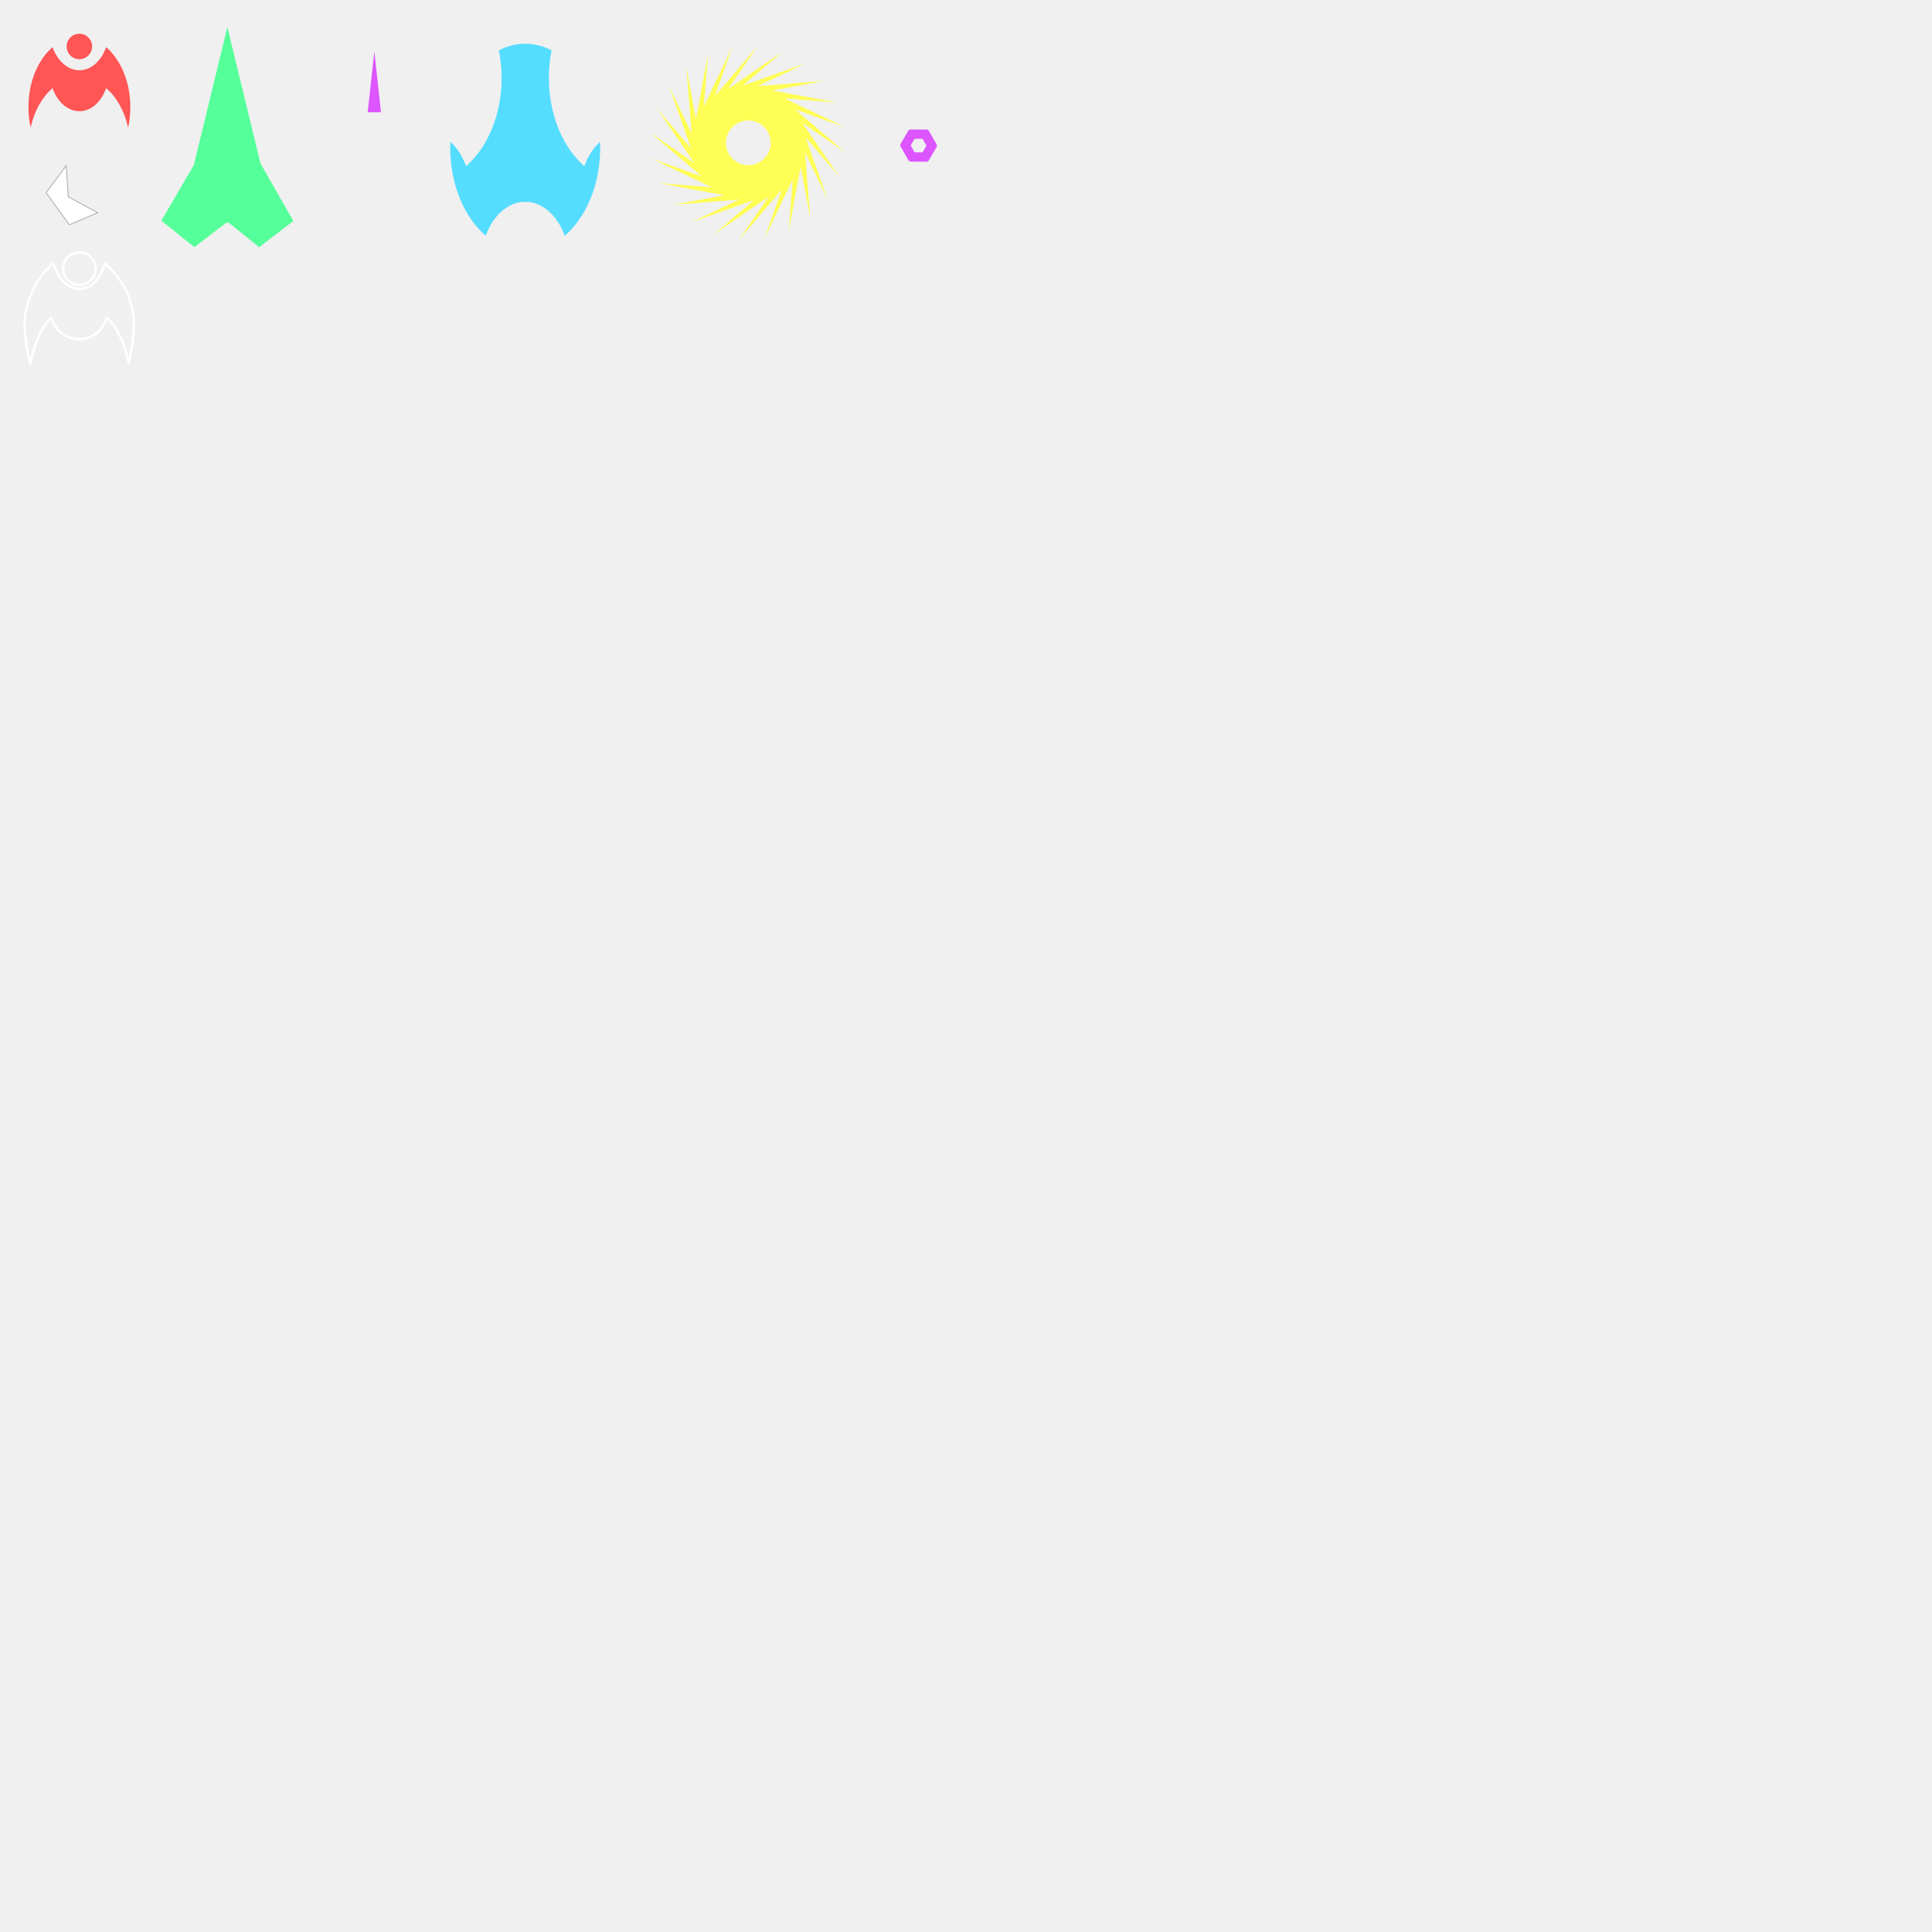
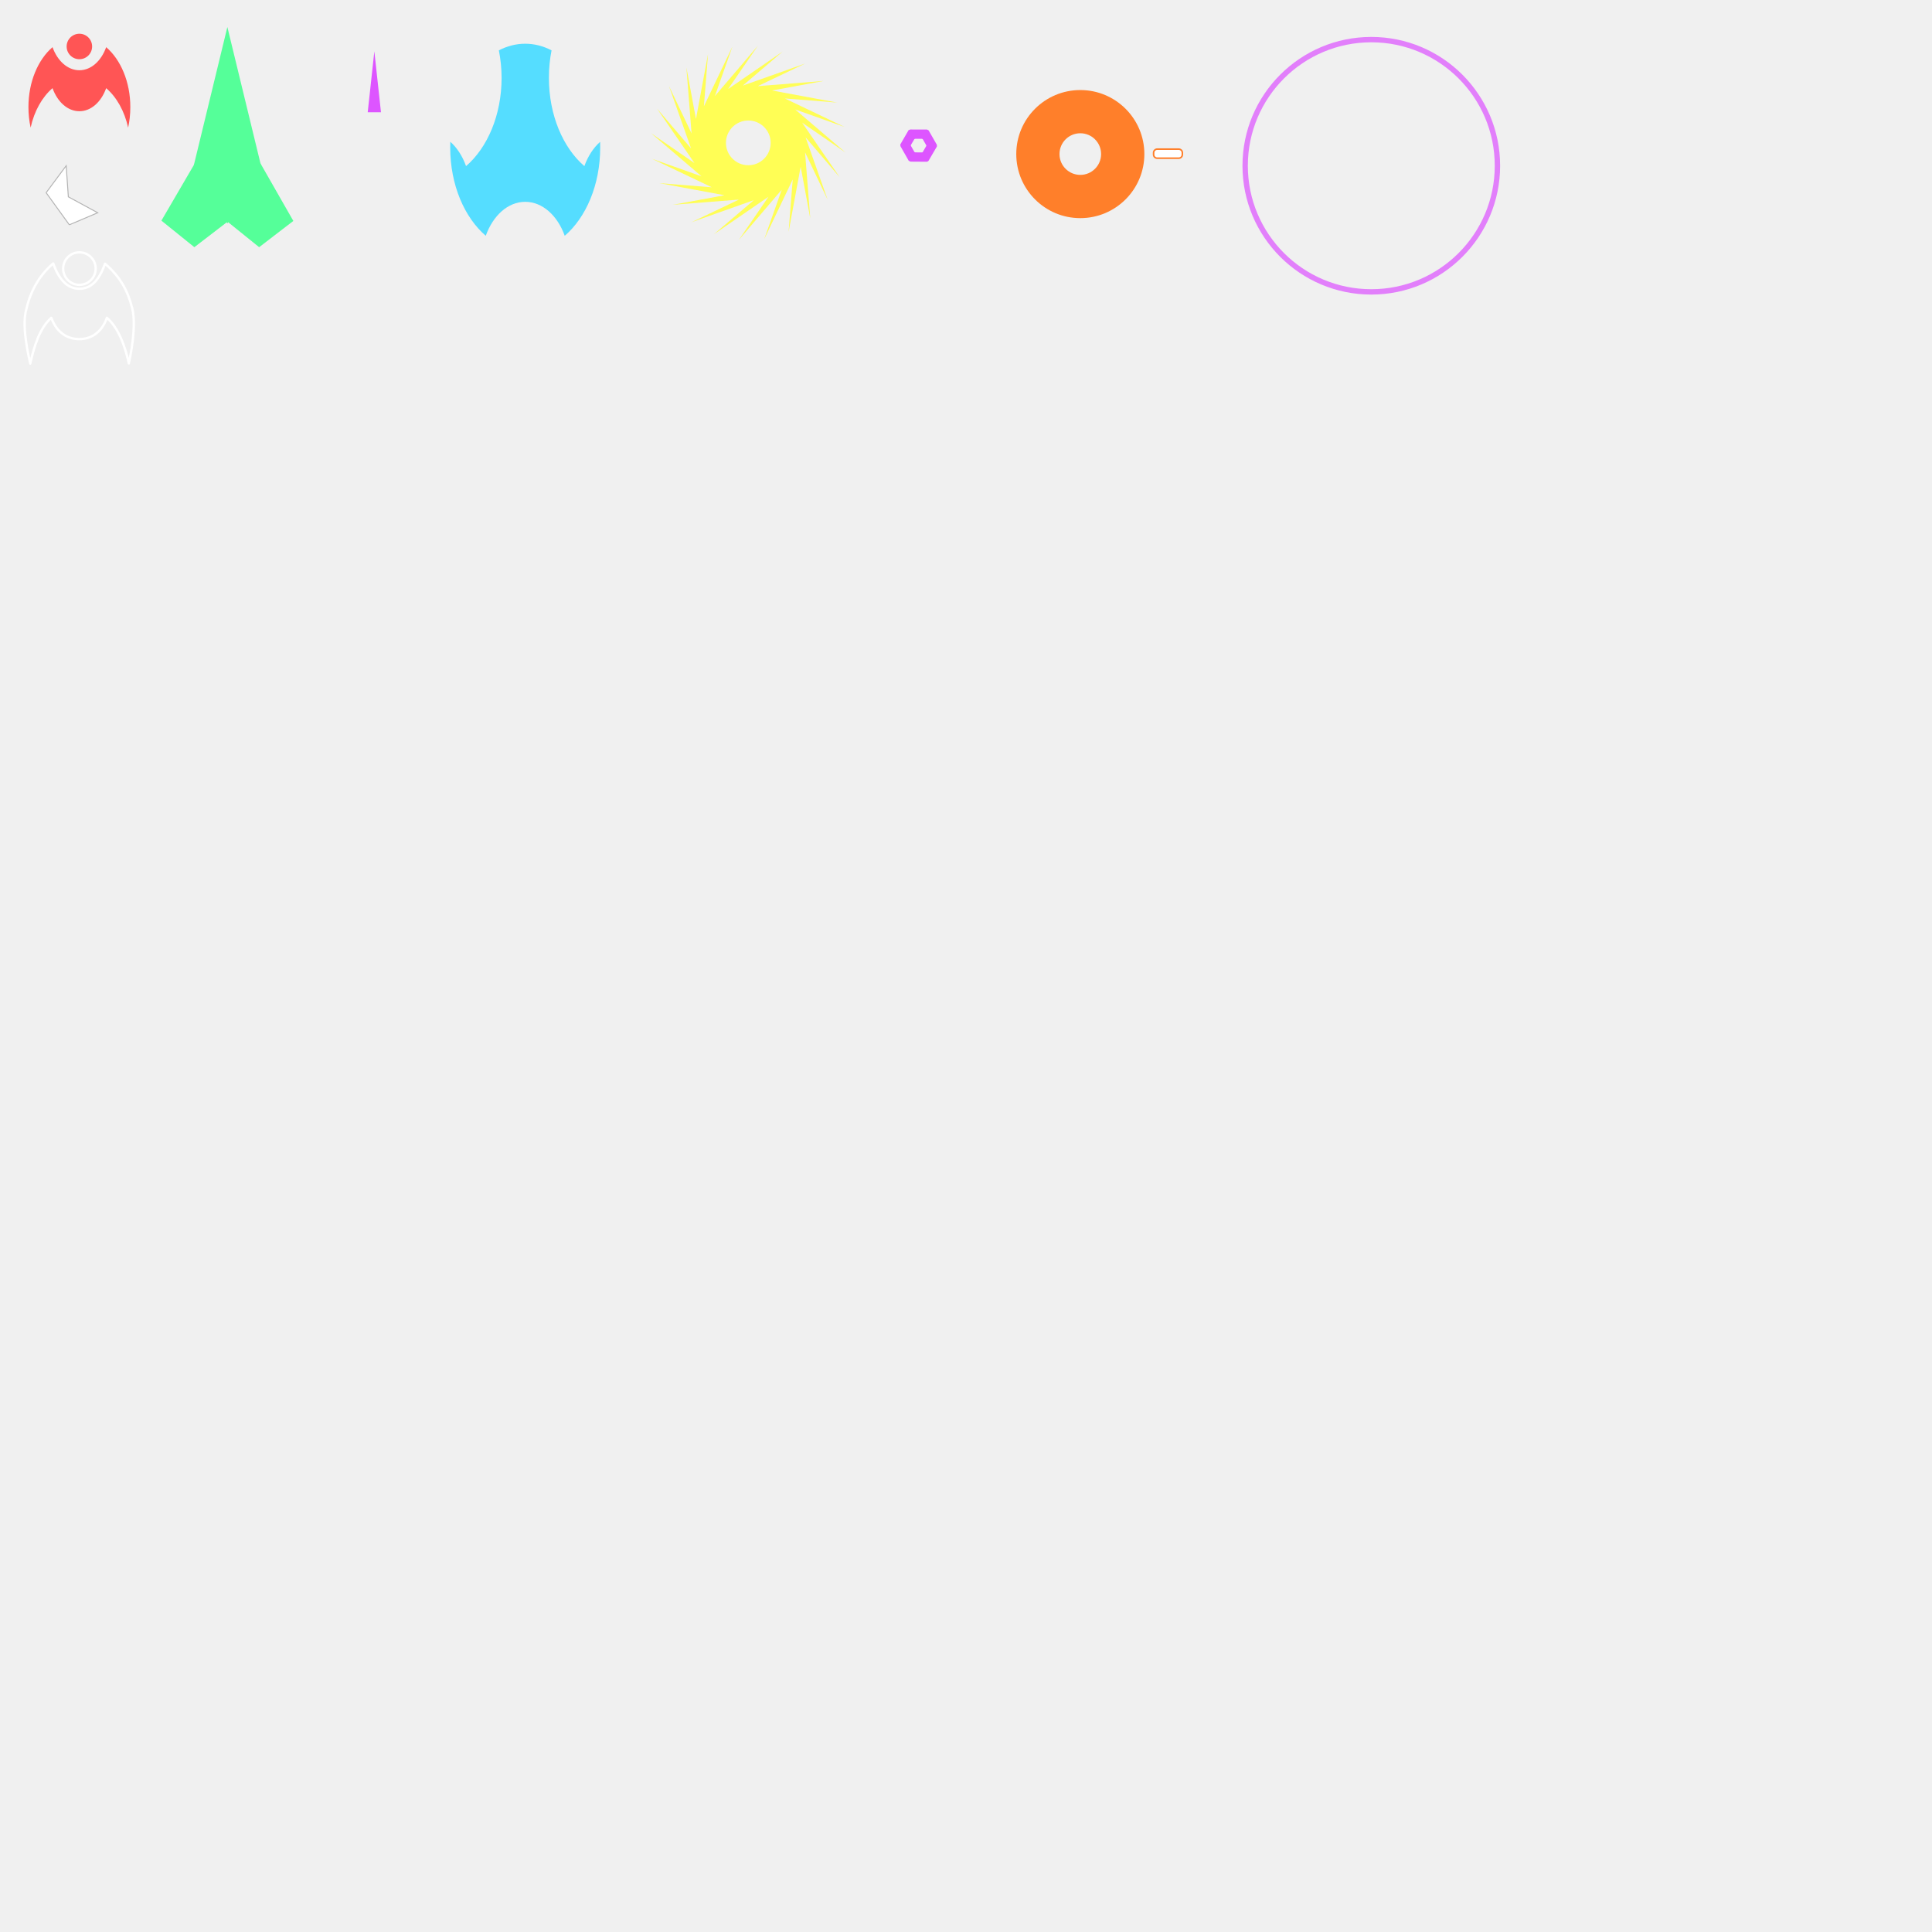
<svg xmlns="http://www.w3.org/2000/svg" width="2048" height="2048" id="svg2" version="1.1">
  <defs id="defs4">
    </defs>
  <g id="layer1" transform="translate(-224.6875,2152.75)">
    <path style="fill:#ff5555;stroke:none" d="m 164.482,428.558 44.539,-166.222 44.539,166.222 -89.078,0" id="path2985" />
    <path id="path2989" d="m 370.06,410.474 3.825,-35.151 3.825,35.151 -7.65,0" style="fill:#dd55ff;stroke:none" />
    <path style="fill:#55ddff;fill-opacity:1;stroke:none" d="m 503.774,242.001 c -3.502,0 -6.843,0.889 -9.938,2.5 0.656,3.308 1.031,6.779 1.031,10.375 0,14.056 -5.367,26.378 -13.406,33.281 -1.343,-3.767 -3.397,-6.937 -5.938,-9.188 -0.029,0.729 -0.031,1.449 -0.031,2.188 0,14.056 5.367,26.378 13.406,33.281 2.709,-7.598 8.339,-12.812 14.875,-12.812 6.536,0 12.197,5.214 14.906,12.812 8.039,-6.903 13.375,-19.225 13.375,-33.281 0,-0.718 -0.004,-1.447 -0.031,-2.156 -2.52,2.248 -4.6,5.405 -5.938,9.156 -8.039,-6.903 -13.375,-19.225 -13.375,-33.281 0,-3.595 0.345,-7.068 1,-10.375 -3.096,-1.611 -6.436,-2.5 -9.938,-2.5 z" id="path2993" />
    <path style="fill:#5fd3bc;stroke:none" d="m 290.189,409.62 3.825,-35.151 3.825,35.151 -7.65,0" id="path2995" />
    <path id="path3008" d="m 622.463,396.618 c -15.621,0 -28.27,17.538 -28.27,39.156 0,14.056 5.351,26.378 13.39,33.281 2.709,-7.598 8.344,-12.812 14.88,-12.812 6.536,0 12.194,5.214 14.903,12.812 8.039,-6.903 13.39,-19.225 13.39,-33.281 0,-21.618 -12.672,-39.156 -28.293,-39.156 z" style="fill:#55ddff;fill-opacity:1;stroke:none" />
    <path id="path3013" d="m 86.554,277.627 c -3.502,0 -6.843,0.889 -9.938,2.5 0.656,3.308 1.031,6.779 1.031,10.375 0,14.056 -5.367,26.378 -13.406,33.281 -1.343,-3.767 -3.397,-6.937 -5.938,-9.188 -0.029,0.729 -0.031,1.449 -0.031,2.188 0,14.056 5.367,26.378 13.406,33.281 2.709,-7.598 8.339,-12.812 14.875,-12.812 6.536,0 12.197,5.214 14.906,12.812 8.039,-6.903 13.375,-19.225 13.375,-33.281 0,-0.718 -0.004,-1.447 -0.031,-2.156 -2.52,2.248 -4.6,5.405 -5.938,9.156 -8.039,-6.903 -13.375,-19.225 -13.375,-33.281 0,-3.595 0.345,-7.068 1,-10.375 -3.096,-1.611 -6.436,-2.5 -9.938,-2.5 z" style="fill:#55ddff;fill-opacity:1;stroke:none" />
    <path style="fill:#55ddff;fill-opacity:1;stroke:none" d="m 87.059,224.594 c -3.502,0 -6.843,0.889 -9.938,2.5 0.656,3.308 1.031,6.779 1.031,10.375 0,14.056 -5.367,26.378 -13.406,33.281 -1.343,-3.767 -3.397,-6.937 -5.938,-9.188 -0.029,0.729 -0.031,1.449 -0.031,2.188 0,14.056 5.367,26.378 13.406,33.281 2.709,-7.598 8.339,-12.812 14.875,-12.812 6.536,0 12.197,5.214 14.906,12.812 8.039,-6.903 13.375,-19.225 13.375,-33.281 0,-0.718 -0.004,-1.447 -0.031,-2.156 -2.52,2.248 -4.6,5.405 -5.938,9.156 -8.039,-6.903 -13.375,-19.225 -13.375,-33.281 0,-3.595 0.345,-7.068 1,-10.375 -3.096,-1.611 -6.436,-2.5 -9.938,-2.5 z" id="path3015" />
    <path id="path3017" d="m 86.554,169.036 c -3.502,0 -6.843,0.889 -9.938,2.5 0.656,3.308 1.031,6.779 1.031,10.375 0,14.056 -5.367,26.378 -13.406,33.281 -1.343,-3.767 -3.397,-6.937 -5.938,-9.188 -0.029,0.729 -0.031,1.449 -0.031,2.188 0,14.056 5.367,26.378 13.406,33.281 2.709,-7.598 8.339,-12.812 14.875,-12.812 6.536,0 12.197,5.214 14.906,12.812 8.039,-6.903 13.375,-19.225 13.375,-33.281 0,-0.718 -0.004,-1.447 -0.031,-2.156 -2.52,2.248 -4.6,5.405 -5.938,9.156 -8.039,-6.903 -13.375,-19.225 -13.375,-33.281 0,-3.595 0.345,-7.068 1,-10.375 -3.096,-1.611 -6.436,-2.5 -9.938,-2.5 z" style="fill:#55ddff;fill-opacity:1;stroke:none" />
    <path style="fill:#55ff99;stroke:none" d="m 314.754,203.342 22.477,38.931 22.477,-38.931 -22.477,-92.618 -22.477,92.618" id="path3033" />
    <path id="path3037" d="m 385.016,247.023 -22.302,-39.031 -22.651,38.83 22.062,92.717 22.891,-92.516" style="fill:#55ff99;stroke:none" />
    <path style="fill:#55ff99;stroke:none" d="m 332.488,247.528 -22.302,-39.031 -22.651,38.83 22.062,92.717 22.891,-92.516" id="path3041" />
    <path style="fill:#55ff99;stroke:none" d="m 220.661,175.546 -10.495,-18.367 -10.659,18.272 10.382,43.63 10.772,-43.536" id="path3045" />
    <path id="path3049" d="m 233.232,156.517 -21.154,-0.095 10.495,18.367 42.976,12.824 -32.317,-31.097" style="fill:#55ff99;stroke:none" />
    <path style="fill:#55ff99;stroke:none" d="m 223.074,135.826 -10.659,18.272 21.154,0.095 32.594,-30.806 -43.089,12.439" id="path3053" />
    <path id="path3057" d="m 199.619,135.189 10.495,18.367 10.659,-18.272 -10.382,-43.63 -10.772,43.536" style="fill:#55ff99;stroke:none" />
    <path style="fill:#55ff99;stroke:none" d="m 187.997,155.882 21.154,0.095 -10.495,-18.367 -42.976,-12.824 32.317,31.097" id="path3061" />
    <path id="path3065" d="m 197.918,175.147 10.659,-18.272 -21.154,-0.095 -32.594,30.806 43.089,-12.439" style="fill:#55ff99;stroke:none" />
    <path style="fill:#ff5555;stroke:none" d="m 87.409,131.221 -13.177,18.697 -13.177,51.676 11.208,-18.745 15.147,-12.579 15.147,12.579 11.226,18.745 -13.187,-51.676 z" id="path3069" />
    <path id="path3078" d="m 438.806,303.99 -13.177,18.697 -13.177,79.676 11.208,-42.745 15.147,-12.579 15.147,12.579 11.226,42.745 -13.187,-79.676 z" style="fill:#ff5555;stroke:none" />
    <path id="path3080" d="m 586.53,163.521 18.634,32.275 18.634,-32.275 -18.634,-76.782 -18.634,76.782" style="fill:#55ff99;stroke:none" />
    <path style="fill:#55ff99;stroke:none" d="m 641.782,194.387 -18.489,-32.358 -18.778,32.191 18.29,14.74 18.977,-14.573" id="path3082" />
    <path id="path3084" d="m 605.812,194.387 -18.489,-32.358 -18.778,32.191 18.29,14.74 18.977,-14.573" style="fill:#55ff99;stroke:none" />
    <path style="fill:#55ddff;fill-opacity:1;stroke:none" d="m 592.887,270.431 c -9.002,6.552 -15.125,19.631 -15.125,34.688 0,14.056 5.336,26.378 13.375,33.281 2.709,-7.598 8.37,-12.812 14.906,-12.812 6.536,0 12.197,5.214 14.906,12.812 8.039,-6.903 13.375,-19.225 13.375,-33.281 0,-15.036 -6.136,-28.096 -15.125,-34.656 0.332,1.635 0.531,3.375 0.531,5.156 0,6.804 -2.578,12.752 -6.469,16.094 -1.311,-3.678 -4.055,-6.188 -7.219,-6.188 -3.164,0 -5.907,2.51 -7.219,6.188 -3.891,-3.341 -6.469,-9.29 -6.469,-16.094 0,-1.793 0.195,-3.544 0.531,-5.188 z" id="path3092" />
    <path style="fill:#55ddff;fill-opacity:1;stroke:none" d="m 496.569,360.87 c -0.79,3.605 -1.219,7.444 -1.219,11.406 0,14.056 5.367,26.378 13.406,33.281 2.709,-7.598 8.339,-12.812 14.875,-12.812 6.536,0 12.197,5.214 14.906,12.812 8.039,-6.903 13.375,-19.225 13.375,-33.281 0,-3.952 -0.431,-7.778 -1.219,-11.375 -2.012,9.192 -6.378,16.945 -12.156,21.906 -2.709,-7.598 -8.37,-12.812 -14.906,-12.812 -6.536,0 -12.166,5.214 -14.875,12.812 -5.785,-4.968 -10.179,-12.731 -12.188,-21.938 z" id="path3100" />
    <path style="fill:#ff7f2a;stroke:none" d="m 445.504,72.759 -18.562,76.5 -18.031,31 18.281,14.719 17.938,-13.781 0.375,0.625 0.406,-0.719 17.25,13.875 18.969,-14.562 -18.219,-31.969 -18.406,-75.688 z" id="path3105" />
    <path id="path3340" d="m 501.662,37.235 c -0.79,3.605 -1.219,7.444 -1.219,11.406 0,14.056 5.367,26.378 13.406,33.281 2.709,-7.598 8.339,-12.812 14.875,-12.812 6.536,0 12.197,5.214 14.906,12.812 8.039,-6.903 13.375,-19.225 13.375,-33.281 0,-3.952 -0.431,-7.778 -1.219,-11.375 -2.012,9.192 -6.378,16.945 -12.156,21.906 -2.709,-7.598 -8.37,-12.812 -14.906,-12.812 -6.536,0 -12.166,5.214 -14.875,12.812 -5.785,-4.968 -10.179,-12.731 -12.188,-21.938 z" style="fill:#ff5555;fill-opacity:1;stroke:none" />
    <path style="fill:#ff5555;fill-opacity:1;stroke:none" id="path3344" d="m 542.599,113.989 c 0,3.906 -3.166,7.072 -7.072,7.072 -3.906,0 -7.072,-3.166 -7.072,-7.072 0,-3.906 3.166,-7.072 7.072,-7.072 3.906,0 7.072,3.166 7.072,7.072 z" transform="translate(-6.802003,-31.68459)" />
    <path style="fill:#ff5555;fill-opacity:1;stroke:none" d="m 360.514,-2017.415 c 1.509,-6.885 2.327,-14.215 2.327,-21.782 0,-26.842 -10.249,-50.372 -25.601,-63.554 -5.173,14.51 -15.924,24.467 -28.406,24.467 -12.482,0 -23.292,-9.957 -28.465,-24.467 -15.351,13.182 -25.541,36.713 -25.541,63.554 0,7.547 0.823,14.853 2.327,21.722 3.842,-17.554 12.18,-32.358 23.214,-41.833 5.173,14.51 15.983,24.467 28.465,24.467 12.482,0 23.232,-9.957 28.406,-24.467 11.047,9.486 19.438,24.311 23.274,41.892 z" id="path3348" />
    <path transform="matrix(-1.909621,0,0,-1.909621,1331.487,-1885.806)" d="m 542.599,113.989 a 7.072,7.072 0 1 1 -14.145,0 7.072,7.072 0 1 1 14.145,0 z" id="path3350" style="fill:#ff5555;fill-opacity:1;stroke:none" />
    <path style="fill:#55ff99;stroke:none" d="m 430.128,-1977.493 35.583,61.632 35.583,-61.632 -35.583,-146.624 -35.583,146.624" id="path3352" />
    <path id="path3354" d="m 535.639,-1918.55 -35.307,-61.791 -35.859,61.472 34.927,28.148 36.239,-27.829" style="fill:#55ff99;stroke:none" />
    <path style="fill:#55ff99;stroke:none" d="m 466.949,-1918.55 -35.307,-61.791 -35.859,61.472 34.927,28.148 36.239,-27.829" id="path3356" />
    <path style="fill:#dd55ff;stroke:none" d="m 614.484,-2033.765 7.026,-64.572 7.026,64.572 -14.053,0" id="path3364" />
    <path id="path3497" d="m 781.429,-2106.398 c -9.842,0 -19.233,2.499 -27.932,7.027 1.845,9.298 2.899,19.055 2.899,29.162 0,39.508 -15.086,74.142 -37.682,93.545 -3.775,-10.588 -9.549,-19.499 -16.689,-25.824 -0.082,2.048 -0.088,4.073 -0.088,6.149 0,39.508 15.086,74.142 37.681,93.545 7.615,-21.357 23.438,-36.013 41.81,-36.013 18.372,0 34.283,14.656 41.898,36.013 22.595,-19.403 37.594,-54.037 37.594,-93.545 0,-2.019 -0.011,-4.068 -0.088,-6.061 -7.082,6.32 -12.93,15.193 -16.689,25.736 -22.595,-19.403 -37.594,-54.036 -37.594,-93.545 0,-10.105 0.969,-19.865 2.811,-29.162 -8.701,-4.528 -18.09,-7.027 -27.932,-7.027 z" style="fill:#55ddff;fill-opacity:1;stroke:none" />
    <path style="fill:#ffffff;stroke:#b3b3b3;stroke-width:1px;stroke-linecap:butt;stroke-linejoin:miter;stroke-opacity:1" d="M 73.485,238.297 48.9,204.266 70.18,175.656 72.443,208.642 103.575,225.526 73.485,238.297" id="path3499" transform="translate(224.6875,-2152.75)" />
    <path style="fill:#fffe55;fill-opacity:1;stroke:none" d="m 1044.787,-2749.247 -29.775,42.246 -29.775,180.031 25.324,-96.585 34.226,-28.422 34.225,28.422 25.366,96.585 -29.796,-180.031 z" id="path3503" />
    <path id="path4273" d="m 361.258,-1767.563 c 1.638,-7.474 8.298,-39.1 3.697,-57.876 -4.43,-18.081 -12.258,-33.464 -28.923,-47.774 -5.616,15.751 -13.608,26.56 -27.158,26.56 -13.55,0 -22.173,-11.092 -27.789,-26.843 -16.665,14.31 -24.952,31.993 -29.141,51.169 -3.926,17.974 3.196,47.525 4.829,54.982 4.171,-19.055 10.354,-38.198 22.331,-48.484 5.616,15.751 17.318,22.625 29.769,22.56 12.284,-0.063 23.522,-6.809 29.138,-22.56 11.992,10.298 19.081,29.18 23.245,48.266 z" style="fill:none;stroke:#ffffff;stroke-width:2.5;stroke-linecap:round;stroke-linejoin:round;stroke-miterlimit:4;stroke-opacity:1;stroke-dasharray:none" />
    <path style="fill:none;stroke:#ffffff;stroke-width:1.026;stroke-miterlimit:4;stroke-opacity:1;stroke-dasharray:none" id="path4275" d="m 542.599,113.989 a 7.072,7.072 0 1 1 -14.145,0 7.072,7.072 0 1 1 14.145,0 z" transform="matrix(-2.436629,0,0,-2.436629,1613.753,-1590.281)" />
    <path id="path4277" d="m 1191.185,-2282.381 -17.215,-30.128 -17.484,29.973 17.03,71.568 17.669,-71.413" style="fill:#fffe55;fill-opacity:1;stroke:none" />
    <path style="fill:#fffe55;fill-opacity:1;stroke:none" d="m 1211.525,-2314.162 -34.699,-0.156 17.215,30.128 70.495,21.036 -53.01,-51.008" id="path4279" />
    <path id="path4281" d="m 1194.296,-2347.817 -17.484,29.973 34.699,0.156 53.465,-50.532 -70.68,20.404" style="fill:#fffe55;fill-opacity:1;stroke:none" />
    <path style="fill:#fffe55;fill-opacity:1;stroke:none" d="m 1156.104,-2349.711 17.215,30.128 17.484,-29.973 -17.03,-71.568 -17.669,71.413" id="path4283" />
    <path id="path4285" d="m 1135.061,-2318.314 34.699,0.156 -17.215,-30.128 -70.494,-21.036 53.01,51.008" style="fill:#fffe55;fill-opacity:1;stroke:none" />
    <path style="fill:#fffe55;fill-opacity:1;stroke:none" d="m 1152.748,-2284.451 17.484,-29.973 -34.699,-0.156 -53.465,50.532 70.68,-20.404" id="path4287" />
    <path id="path4305" d="m 1156.827,-2283.225 33.986,0.152 2.796,-1.771 17.125,-29.357 0,-3.455 -16.861,-29.51 -3.421,-1.703 -33.986,-0.152 -3.486,1.396 -17.125,29.357 0.462,3.658 16.861,29.509 3.648,1.875" style="opacity:0.573;fill:#dd55ff;fill-opacity:1;stroke:none" />
    <path style="fill:#dd55ff;fill-opacity:1;stroke:none;stroke-width:2.349;stroke-linecap:butt;stroke-linejoin:miter;stroke-miterlimit:4;stroke-opacity:1;stroke-dasharray:none" d="m 1189.696,-2015.487 -1.855,0.68 -8.842,15.273 0.247,1.855 8.719,15.335 1.917,0.928 17.623,0.123 1.422,-0.928 8.904,-15.211 0,-1.793 -8.78,-15.335 -1.731,-0.866 -17.623,-0.061 z m 5.009,9.893 7.42,0 0.742,0.371 3.71,6.493 0,0.742 -3.71,6.369 -0.618,0.433 -7.42,-0.061 -0.804,-0.371 -3.71,-6.492 -0.123,-0.804 3.772,-6.369 0.742,-0.309 z" id="path4311" />
    <path style="fill:#fffe55;fill-opacity:1;stroke:none" d="M 803.438 48.406 L 757.812 101.844 L 776.438 49.281 L 746.156 112.688 L 750.562 57.125 L 737.75 126.188 L 727.594 71.375 L 733.094 141.438 L 709.094 91.094 L 732.562 157.344 L 696.344 114.938 L 736.156 172.844 L 690.188 141.25 L 743.625 186.906 L 691.062 168.281 L 754.5 198.531 L 698.906 194.156 L 768 206.969 L 713.188 217.094 L 783.219 211.594 L 732.906 235.594 L 799.125 212.156 L 756.719 248.344 L 814.625 208.562 L 783.062 254.5 L 828.688 201.062 L 810.062 253.625 L 840.312 190.219 L 835.938 245.781 L 848.75 176.688 L 858.906 231.531 L 853.406 161.469 L 877.375 211.812 L 853.938 145.562 L 890.156 187.969 L 850.344 130.062 L 896.281 161.656 L 842.875 116 L 895.406 134.625 L 832 104.375 L 887.594 108.75 L 818.5 95.938 L 873.312 85.781 L 803.281 91.312 L 853.594 67.312 L 787.375 90.75 L 829.75 54.562 L 771.844 94.344 L 803.438 48.406 z M 793.25 127.75 C 806.342 127.75 816.938 138.346 816.938 151.438 C 816.938 164.529 806.342 175.156 793.25 175.156 C 780.158 175.156 769.531 164.529 769.531 151.438 C 769.531 138.346 780.158 127.75 793.25 127.75 z " transform="translate(224.6875,-2152.75)" id="path4320" />
+     <path style="fill:#ff7f2a;fill-opacity:1;stroke:none" d="m 1369.849,-2057.301 c -37.498,0 -67.875,30.377 -67.875,67.875 0,37.498 30.377,67.906 67.875,67.906 37.498,0 67.906,-30.409 67.906,-67.906 0,-37.498 -30.409,-67.875 -67.906,-67.875 z m 0,45.812 c 12.187,0 22.062,9.876 22.062,22.062 0,12.187 -9.876,22.062 -22.062,22.062 -12.187,0 -22.062,-9.876 -22.062,-22.062 0,-12.187 9.876,-22.062 22.062,-22.062 z" id="path4325" />
+     <rect style="fill:#ffffff;fill-opacity:1;stroke:#ff7f2a;stroke-width:1.674;stroke-miterlimit:4;stroke-opacity:1;stroke-dasharray:none" id="rect4335" width="30.486" height="9.602" x="1447.547" y="-1994.666" ry="3.819" />
+     <path style="fill:none;stroke:#dd55ff;stroke-width:2.5;stroke-linecap:round;stroke-linejoin:round;stroke-miterlimit:4;stroke-opacity:0.729;stroke-dasharray:none;stroke-dashoffset:0" id="path4337" d="m 298.74,140.135 a 58.843,58.843 0 1 1 -117.686,0 58.843,58.843 0 1 1 117.686,0 z" transform="matrix(2.272366,0,0,2.272366,1133.188,-2295.482)" />
+     <path style="fill:#55ddff;fill-opacity:1;stroke:none" d="m 1017.936,339.605 c 8.405,0 16.425,-2.134 23.854,-6.001 -1.576,-7.941 -2.476,-16.273 -2.476,-24.904 0,-33.741 12.884,-63.318 32.181,-79.889 3.224,9.042 8.155,16.653 14.252,22.054 0.07,-1.749 0.075,-3.478 0.075,-5.251 0,-33.741 -12.884,-63.318 -32.181,-79.889 -6.503,18.239 -20.016,30.755 -35.706,30.755 -15.69,0 -29.278,-12.516 -35.781,-30.755 -19.297,16.571 -32.106,46.148 -32.106,79.889 0,1.724 0,3.474 0.074,5.176 6.048,-5.397 11.042,-12.975 14.253,-21.979 19.297,16.571 32.106,46.148 32.106,79.889 0,8.629 -0.828,16.965 -2.4,24.904 7.431,3.867 15.449,6.001 23.854,6.001 z" id="path4339" />
+     <path id="path4341" d="m 1018.463,407.004 c 5.526,0 10.798,-1.403 15.681,-3.945 -1.036,-5.22 -1.627,-10.698 -1.627,-16.372 0,-22.181 8.469,-41.625 21.155,-52.518 2.119,5.944 5.361,10.947 9.369,14.498 0.046,-1.15 0.049,-2.286 0.049,-3.452 0,-22.181 -8.47,-41.625 -21.155,-52.518 -4.275,11.99 -13.159,20.218 -23.473,20.218 -10.314,0 -19.247,-8.228 -23.522,-20.218 -12.686,10.893 -21.106,30.337 -21.106,52.518 0,1.134 0,2.284 0.049,3.403 3.976,-3.548 7.259,-8.53 9.369,-14.449 12.686,10.893 21.106,30.337 21.106,52.518 0,5.673 -0.544,11.153 -1.578,16.372 4.885,2.542 10.156,3.945 15.681,3.945 z" style="fill:#55ddff;fill-opacity:1;stroke:none" />
+     <path style="fill:#55ddff;fill-opacity:1;stroke:none" d="m 1020.2,463.473 c 3.502,0 6.843,-0.889 9.938,-2.5 -0.656,-3.308 -1.031,-6.779 -1.031,-10.375 0,-14.056 5.367,-26.378 13.406,-33.281 1.343,3.767 3.397,6.937 5.938,9.188 0.029,-0.729 0.031,-1.449 0.031,-2.188 0,-14.056 -5.367,-26.378 -13.406,-33.281 -2.709,7.598 -8.339,12.812 -14.875,12.812 -6.536,0 -12.197,-5.214 -14.906,-12.812 -8.039,6.903 -13.375,19.225 -13.375,33.281 0,0.718 0,1.447 0.031,2.156 2.52,-2.248 4.6,-5.405 5.938,-9.156 8.039,6.903 13.375,19.225 13.375,33.281 0,3.595 -0.345,7.068 -1,10.375 3.096,1.611 6.436,2.5 9.938,2.5 z" id="path4343" />
+     <path id="path4347" d="m 1015.673,146.611 c -3.502,0 -6.843,0.889 -9.938,2.5 0.656,3.308 1.031,6.779 1.031,10.375 0,14.056 -5.367,26.378 -13.406,33.281 -1.343,-3.767 -3.397,-6.937 -5.938,-9.188 -0.029,0.729 -0.031,1.449 -0.031,2.188 0,14.056 5.367,26.378 13.406,33.281 2.709,-7.598 8.339,-12.812 14.875,-12.812 6.536,0 12.197,5.214 14.906,12.812 8.039,-6.903 13.375,-19.225 13.375,-33.281 0,-0.718 0,-1.447 -0.031,-2.156 -2.52,2.248 -4.6,5.405 -5.938,9.156 -8.039,-6.903 -13.375,-19.225 -13.375,-33.281 0,-3.595 0.345,-7.068 1,-10.375 -3.096,-1.611 -6.436,-2.5 -9.938,-2.5 z" style="fill:#55ddff;fill-opacity:1;stroke:none" />
+     <path id="path4345" d="m 1016.528,110.935 -13.178,18.697 -13.177,51.676 11.208,-18.745 15.147,-12.579 15.147,12.579 11.226,18.745 -13.187,-51.676 z" style="fill:#ff5555;stroke:none" />
+     <path id="path4349" d="m 1021,513.883 c 3.502,0 6.843,-0.889 9.938,-2.5 -0.656,-3.308 -1.031,-6.779 -1.031,-10.375 0,-14.056 5.367,-26.378 13.406,-33.281 1.343,3.767 3.397,6.937 5.938,9.188 0.029,-0.729 0.031,-1.449 0.031,-2.188 0,-14.056 -5.367,-26.378 -13.406,-33.281 -2.709,7.598 -8.339,12.812 -14.875,12.812 -6.536,0 -12.197,-5.214 -14.906,-12.812 -8.039,6.903 -13.375,19.225 -13.375,33.281 0,0.718 0,1.447 0.031,2.156 2.52,-2.248 4.6,-5.405 5.938,-9.156 8.039,6.903 13.375,19.225 13.375,33.281 0,3.595 -0.345,7.068 -1,10.375 3.096,1.611 6.436,2.5 9.938,2.5 z" style="fill:#55ddff;fill-opacity:1;stroke:none" />
+     <path style="fill:#55ddff;fill-opacity:1;stroke:none" d="m 1023.4,568.693 c 3.502,0 6.843,-0.889 9.938,-2.5 -0.656,-3.308 -1.031,-6.779 -1.031,-10.375 0,-14.056 5.367,-26.378 13.406,-33.281 1.343,3.767 3.397,6.937 5.938,9.188 0.029,-0.729 0.031,-1.449 0.031,-2.188 0,-14.056 -5.367,-26.378 -13.406,-33.281 -2.709,7.598 -8.339,12.812 -14.875,12.812 -6.536,0 -12.197,-5.214 -14.906,-12.812 -8.039,6.903 -13.375,19.225 -13.375,33.281 0,0.718 0,1.447 0.031,2.156 2.52,-2.248 4.6,-5.405 5.938,-9.156 8.039,6.903 13.375,19.225 13.375,33.281 0,3.595 -0.345,7.068 -1,10.375 3.096,1.611 6.436,2.5 9.938,2.5 z" id="path4351" />
+     <path id="path4353" d="m 1022.6,622.704 c 3.502,0 6.843,-0.889 9.938,-2.5 -0.656,-3.308 -1.031,-6.779 -1.031,-10.375 0,-14.056 5.367,-26.378 13.406,-33.281 1.343,3.767 3.397,6.937 5.938,9.188 0.029,-0.729 0.031,-1.449 0.031,-2.188 0,-14.056 -5.367,-26.378 -13.406,-33.281 -2.709,7.598 -8.339,12.812 -14.875,12.812 -6.536,0 -12.197,-5.214 -14.906,-12.812 -8.039,6.903 -13.375,19.225 -13.375,33.281 0,0.718 0,1.447 0.031,2.156 2.52,-2.248 4.6,-5.405 5.937,-9.156 8.039,6.903 13.375,19.225 13.375,33.281 0,3.595 -0.345,7.068 -1,10.375 3.096,1.611 6.436,2.5 9.938,2.5 z" style="fill:#55ddff;fill-opacity:1;stroke:none" />
+     <path style="fill:#55ddff;fill-opacity:1;stroke:none" d="m 1023,674.314 c 3.502,0 6.843,-0.889 9.938,-2.5 -0.656,-3.308 -1.031,-6.779 -1.031,-10.375 0,-14.056 5.367,-26.378 13.406,-33.281 1.343,3.767 3.397,6.937 5.938,9.188 0.029,-0.729 0.031,-1.449 0.031,-2.188 0,-14.056 -5.367,-26.378 -13.406,-33.281 -2.709,7.598 -8.339,12.812 -14.875,12.812 -6.536,0 -12.197,-5.214 -14.906,-12.812 -8.039,6.903 -13.375,19.225 -13.375,33.281 0,0.718 0,1.447 0.031,2.156 2.52,-2.248 4.6,-5.405 5.938,-9.156 8.039,6.903 13.375,19.225 13.375,33.281 0,3.595 -0.345,7.068 -1,10.375 3.096,1.611 6.436,2.5 9.938,2.5 z" id="path4355" />
  </g>
</svg>
